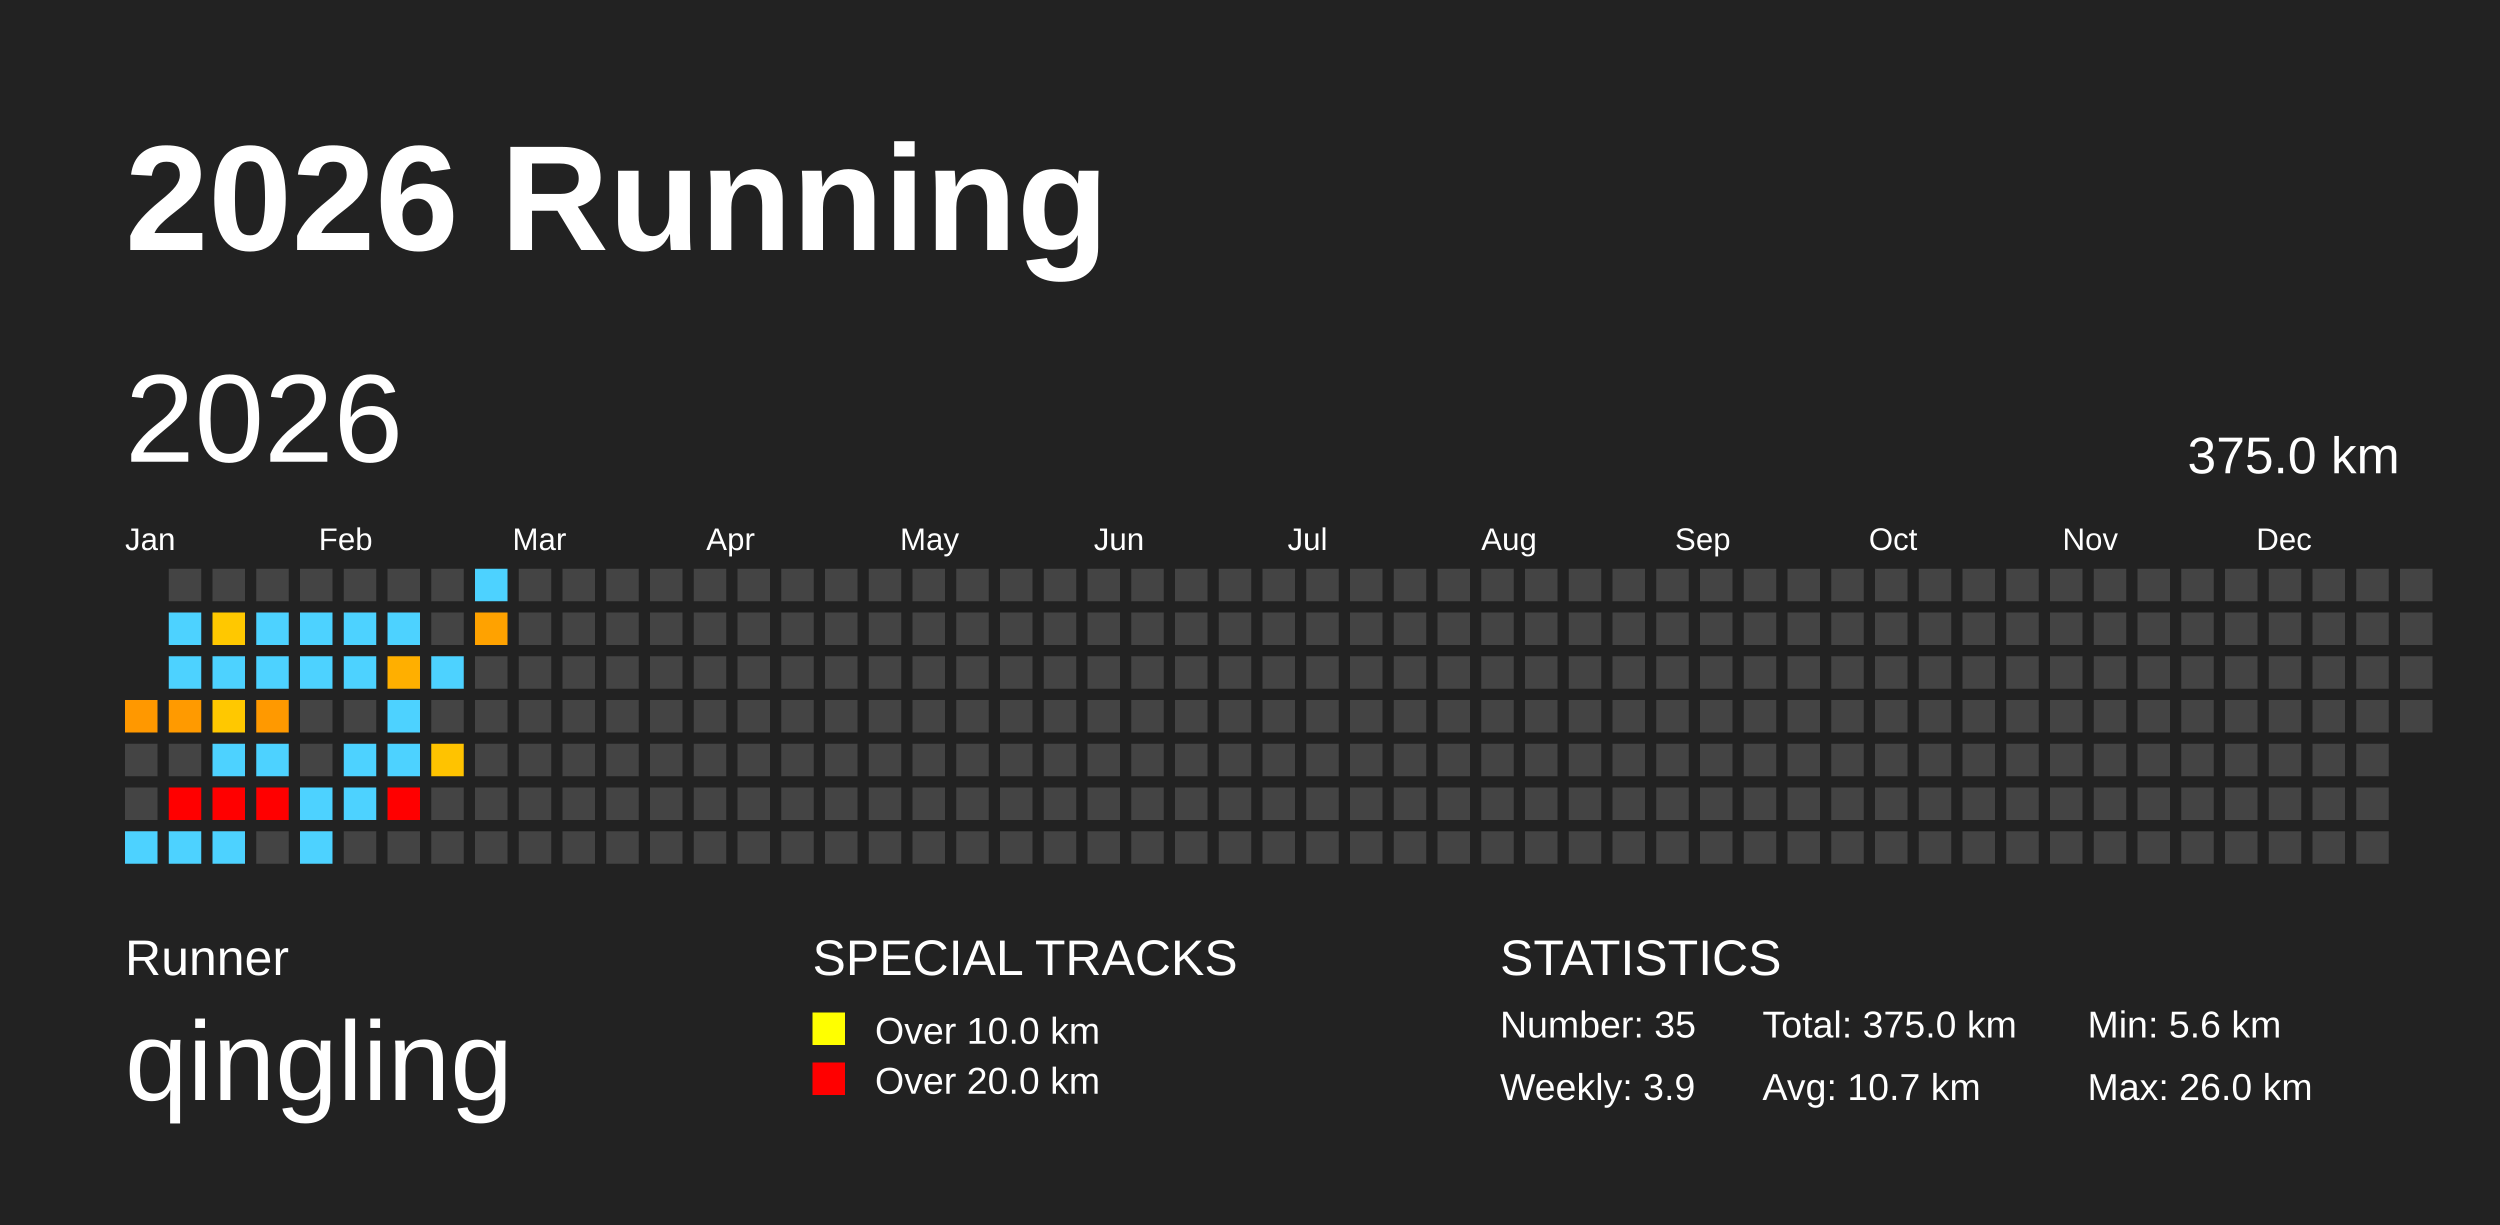
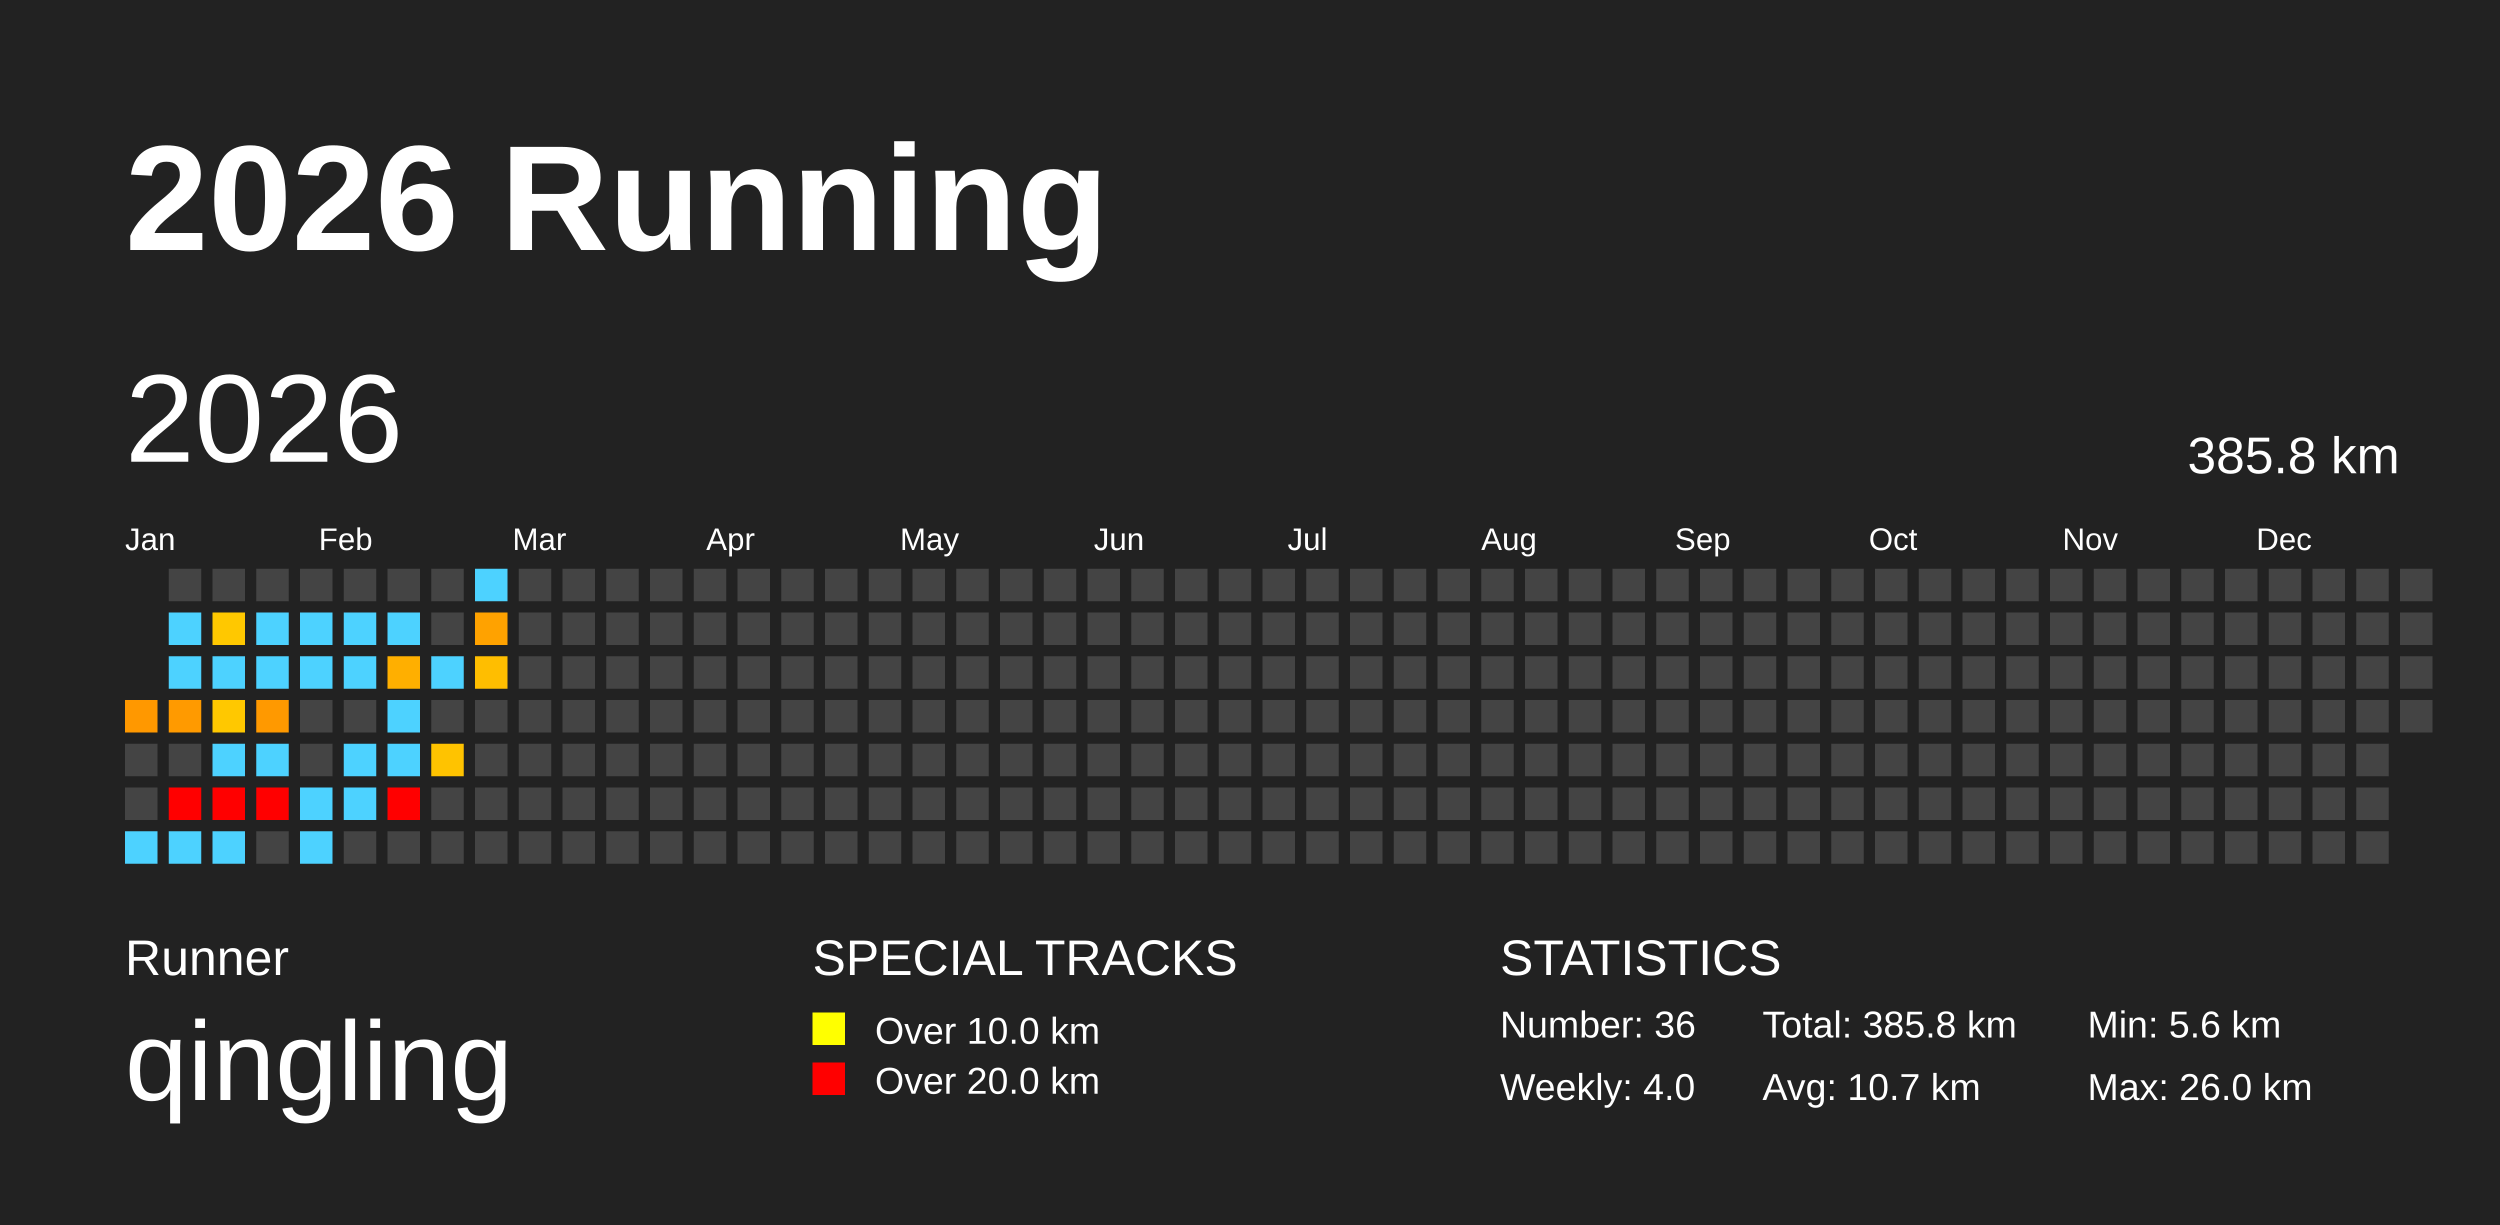
<svg xmlns="http://www.w3.org/2000/svg" baseProfile="full" height="98mm" version="1.1" viewBox="0,0,200,98" width="200mm">
  <defs />
  <rect fill="#222222" height="98" width="200" x="0" y="0" />
  <text fill="#FFFFFF" style="font-size:12px; font-family:Arial; font-weight:bold;" x="10" y="20">2026 Running</text>
  <text fill="#FFFFFF" style="font-size:4px; font-family:Arial" x="10" y="78">Runner</text>
  <text fill="#FFFFFF" style="font-size:9px; font-family:Arial" x="10" y="88">qingling</text>
  <text fill="#FFFFFF" style="font-size:4px; font-family:Arial" x="65" y="78">SPECIAL TRACKS</text>
  <rect fill="yellow" height="2.6" width="2.6" x="65" y="81" />
  <text fill="#FFFFFF" style="font-size:3px; font-family:Arial" x="70" y="83.5">Over 10.0 km</text>
  <rect fill="red" height="2.6" width="2.6" x="65" y="85" />
  <text fill="#FFFFFF" style="font-size:3px; font-family:Arial" x="70" y="87.5">Over 20.0 km</text>
  <text fill="#FFFFFF" style="font-size:4px; font-family:Arial" x="120" y="78">STATISTICS</text>
-   <text fill="#FFFFFF" style="font-size:3px; font-family:Arial" x="120" y="83">Number: 35</text>
-   <text fill="#FFFFFF" style="font-size:3px; font-family:Arial" x="120" y="88">Weekly: 3.9</text>
-   <text fill="#FFFFFF" style="font-size:3px; font-family:Arial" x="141" y="83">Total: 375.0 km</text>
+   <text fill="#FFFFFF" style="font-size:3px; font-family:Arial" x="120" y="83">Number: 36</text>
+   <text fill="#FFFFFF" style="font-size:3px; font-family:Arial" x="120" y="88">Weekly: 4.0</text>
+   <text fill="#FFFFFF" style="font-size:3px; font-family:Arial" x="141" y="83">Total: 385.8 km</text>
  <text fill="#FFFFFF" style="font-size:3px; font-family:Arial" x="141" y="88">Avg: 10.7 km</text>
  <text fill="#FFFFFF" style="font-size:3px; font-family:Arial" x="167" y="83">Min: 5.6 km</text>
  <text fill="#FFFFFF" style="font-size:3px; font-family:Arial" x="167" y="88">Max: 26.0 km</text>
  <text dominant-baseline="hanging" fill="#FFFFFF" style="font-size:10.0px; font-family:Arial;" x="10" y="30">2026</text>
-   <text dominant-baseline="hanging" fill="#FFFFFF" style="font-size:4.125px; font-family:Arial;" x="175" y="35">375.0 km</text>
+   <text dominant-baseline="hanging" fill="#FFFFFF" style="font-size:4.125px; font-family:Arial;" x="175" y="35">385.8 km</text>
  <text fill="#FFFFFF" style="font-size:2.5px; font-family:Arial" x="10.0" y="44">Jan</text>
  <text fill="#FFFFFF" style="font-size:2.5px; font-family:Arial" x="25.5" y="44">Feb</text>
  <text fill="#FFFFFF" style="font-size:2.5px; font-family:Arial" x="41.0" y="44">Mar</text>
  <text fill="#FFFFFF" style="font-size:2.5px; font-family:Arial" x="56.5" y="44">Apr</text>
  <text fill="#FFFFFF" style="font-size:2.5px; font-family:Arial" x="72.0" y="44">May</text>
  <text fill="#FFFFFF" style="font-size:2.5px; font-family:Arial" x="87.5" y="44">Jun</text>
  <text fill="#FFFFFF" style="font-size:2.5px; font-family:Arial" x="103.0" y="44">Jul</text>
  <text fill="#FFFFFF" style="font-size:2.5px; font-family:Arial" x="118.5" y="44">Aug</text>
  <text fill="#FFFFFF" style="font-size:2.5px; font-family:Arial" x="134.0" y="44">Sep</text>
  <text fill="#FFFFFF" style="font-size:2.5px; font-family:Arial" x="149.5" y="44">Oct</text>
  <text fill="#FFFFFF" style="font-size:2.5px; font-family:Arial" x="165.0" y="44">Nov</text>
  <text fill="#FFFFFF" style="font-size:2.5px; font-family:Arial" x="180.5" y="44">Dec</text>
  <rect fill="#ff9800" height="2.6" width="2.6" x="10.0" y="56.0" />
  <rect fill="#444444" height="2.6" width="2.6" x="10.0" y="59.5" />
  <rect fill="#444444" height="2.6" width="2.6" x="10.0" y="63.0" />
  <rect fill="#4dd2ff" height="2.6" width="2.6" x="10.0" y="66.5" />
  <rect fill="#444444" height="2.6" width="2.6" x="13.5" y="45.5" />
  <rect fill="#4dd2ff" height="2.6" width="2.6" x="13.5" y="49.0" />
  <rect fill="#4dd2ff" height="2.6" width="2.6" x="13.5" y="52.5" />
  <rect fill="#ff9a00" height="2.6" width="2.6" x="13.5" y="56.0" />
  <rect fill="#444444" height="2.6" width="2.6" x="13.5" y="59.5" />
  <rect fill="red" height="2.6" width="2.6" x="13.5" y="63.0" />
  <rect fill="#4dd2ff" height="2.6" width="2.6" x="13.5" y="66.5" />
  <rect fill="#444444" height="2.6" width="2.6" x="17.0" y="45.5" />
  <rect fill="#ffc800" height="2.6" width="2.6" x="17.0" y="49.0" />
  <rect fill="#4dd2ff" height="2.6" width="2.6" x="17.0" y="52.5" />
  <rect fill="#ffc800" height="2.6" width="2.6" x="17.0" y="56.0" />
  <rect fill="#4dd2ff" height="2.6" width="2.6" x="17.0" y="59.5" />
  <rect fill="red" height="2.6" width="2.6" x="17.0" y="63.0" />
  <rect fill="#4dd2ff" height="2.6" width="2.6" x="17.0" y="66.5" />
  <rect fill="#444444" height="2.6" width="2.6" x="20.5" y="45.5" />
  <rect fill="#4dd2ff" height="2.6" width="2.6" x="20.5" y="49.0" />
  <rect fill="#4dd2ff" height="2.6" width="2.6" x="20.5" y="52.5" />
  <rect fill="#ff9900" height="2.6" width="2.6" x="20.5" y="56.0" />
  <rect fill="#4dd2ff" height="2.6" width="2.6" x="20.5" y="59.5" />
  <rect fill="red" height="2.6" width="2.6" x="20.5" y="63.0" />
  <rect fill="#444444" height="2.6" width="2.6" x="20.5" y="66.5" />
  <rect fill="#444444" height="2.6" width="2.6" x="24.0" y="45.5" />
  <rect fill="#4dd2ff" height="2.6" width="2.6" x="24.0" y="49.0" />
  <rect fill="#4dd2ff" height="2.6" width="2.6" x="24.0" y="52.5" />
  <rect fill="#444444" height="2.6" width="2.6" x="24.0" y="56.0" />
  <rect fill="#444444" height="2.6" width="2.6" x="24.0" y="59.5" />
  <rect fill="#4dd2ff" height="2.6" width="2.6" x="24.0" y="63.0" />
  <rect fill="#4dd2ff" height="2.6" width="2.6" x="24.0" y="66.5" />
  <rect fill="#444444" height="2.6" width="2.6" x="27.5" y="45.5" />
  <rect fill="#4dd2ff" height="2.6" width="2.6" x="27.5" y="49.0" />
  <rect fill="#4dd2ff" height="2.6" width="2.6" x="27.5" y="52.5" />
  <rect fill="#444444" height="2.6" width="2.6" x="27.5" y="56.0" />
  <rect fill="#4dd2ff" height="2.6" width="2.6" x="27.5" y="59.5" />
  <rect fill="#4dd2ff" height="2.6" width="2.6" x="27.5" y="63.0" />
  <rect fill="#444444" height="2.6" width="2.6" x="27.5" y="66.5" />
  <rect fill="#444444" height="2.6" width="2.6" x="31.0" y="45.5" />
  <rect fill="#4dd2ff" height="2.6" width="2.6" x="31.0" y="49.0" />
  <rect fill="#ffaf00" height="2.6" width="2.6" x="31.0" y="52.5" />
  <rect fill="#4dd2ff" height="2.6" width="2.6" x="31.0" y="56.0" />
  <rect fill="#4dd2ff" height="2.6" width="2.6" x="31.0" y="59.5" />
  <rect fill="red" height="2.6" width="2.6" x="31.0" y="63.0" />
  <rect fill="#444444" height="2.6" width="2.6" x="31.0" y="66.5" />
  <rect fill="#444444" height="2.6" width="2.6" x="34.5" y="45.5" />
  <rect fill="#444444" height="2.6" width="2.6" x="34.5" y="49.0" />
  <rect fill="#4dd2ff" height="2.6" width="2.6" x="34.5" y="52.5" />
  <rect fill="#444444" height="2.6" width="2.6" x="34.5" y="56.0" />
  <rect fill="#ffc300" height="2.6" width="2.6" x="34.5" y="59.5" />
  <rect fill="#444444" height="2.6" width="2.6" x="34.5" y="63.0" />
  <rect fill="#444444" height="2.6" width="2.6" x="34.5" y="66.5" />
  <rect fill="#4dd2ff" height="2.6" width="2.6" x="38.0" y="45.5" />
  <rect fill="#ffa200" height="2.6" width="2.6" x="38.0" y="49.0" />
-   <rect fill="#444444" height="2.6" width="2.6" x="38.0" y="52.5" />
+   <rect fill="#ffbe00" height="2.6" width="2.6" x="38.0" y="52.5" />
  <rect fill="#444444" height="2.6" width="2.6" x="38.0" y="56.0" />
  <rect fill="#444444" height="2.6" width="2.6" x="38.0" y="59.5" />
  <rect fill="#444444" height="2.6" width="2.6" x="38.0" y="63.0" />
  <rect fill="#444444" height="2.6" width="2.6" x="38.0" y="66.5" />
  <rect fill="#444444" height="2.6" width="2.6" x="41.5" y="45.5" />
  <rect fill="#444444" height="2.6" width="2.6" x="41.5" y="49.0" />
  <rect fill="#444444" height="2.6" width="2.6" x="41.5" y="52.5" />
  <rect fill="#444444" height="2.6" width="2.6" x="41.5" y="56.0" />
  <rect fill="#444444" height="2.6" width="2.6" x="41.5" y="59.5" />
  <rect fill="#444444" height="2.6" width="2.6" x="41.5" y="63.0" />
  <rect fill="#444444" height="2.6" width="2.6" x="41.5" y="66.5" />
  <rect fill="#444444" height="2.6" width="2.6" x="45.0" y="45.5" />
  <rect fill="#444444" height="2.6" width="2.6" x="45.0" y="49.0" />
  <rect fill="#444444" height="2.6" width="2.6" x="45.0" y="52.5" />
  <rect fill="#444444" height="2.6" width="2.6" x="45.0" y="56.0" />
  <rect fill="#444444" height="2.6" width="2.6" x="45.0" y="59.5" />
  <rect fill="#444444" height="2.6" width="2.6" x="45.0" y="63.0" />
  <rect fill="#444444" height="2.6" width="2.6" x="45.0" y="66.5" />
  <rect fill="#444444" height="2.6" width="2.6" x="48.5" y="45.5" />
  <rect fill="#444444" height="2.6" width="2.6" x="48.5" y="49.0" />
  <rect fill="#444444" height="2.6" width="2.6" x="48.5" y="52.5" />
  <rect fill="#444444" height="2.6" width="2.6" x="48.5" y="56.0" />
  <rect fill="#444444" height="2.6" width="2.6" x="48.5" y="59.5" />
  <rect fill="#444444" height="2.6" width="2.6" x="48.5" y="63.0" />
  <rect fill="#444444" height="2.6" width="2.6" x="48.5" y="66.5" />
  <rect fill="#444444" height="2.6" width="2.6" x="52.0" y="45.5" />
  <rect fill="#444444" height="2.6" width="2.6" x="52.0" y="49.0" />
  <rect fill="#444444" height="2.6" width="2.6" x="52.0" y="52.5" />
  <rect fill="#444444" height="2.6" width="2.6" x="52.0" y="56.0" />
  <rect fill="#444444" height="2.6" width="2.6" x="52.0" y="59.5" />
  <rect fill="#444444" height="2.6" width="2.6" x="52.0" y="63.0" />
  <rect fill="#444444" height="2.6" width="2.6" x="52.0" y="66.5" />
  <rect fill="#444444" height="2.6" width="2.6" x="55.5" y="45.5" />
  <rect fill="#444444" height="2.6" width="2.6" x="55.5" y="49.0" />
  <rect fill="#444444" height="2.6" width="2.6" x="55.5" y="52.5" />
  <rect fill="#444444" height="2.6" width="2.6" x="55.5" y="56.0" />
  <rect fill="#444444" height="2.6" width="2.6" x="55.5" y="59.5" />
  <rect fill="#444444" height="2.6" width="2.6" x="55.5" y="63.0" />
  <rect fill="#444444" height="2.6" width="2.6" x="55.5" y="66.5" />
  <rect fill="#444444" height="2.6" width="2.6" x="59.0" y="45.5" />
  <rect fill="#444444" height="2.6" width="2.6" x="59.0" y="49.0" />
  <rect fill="#444444" height="2.6" width="2.6" x="59.0" y="52.5" />
  <rect fill="#444444" height="2.6" width="2.6" x="59.0" y="56.0" />
  <rect fill="#444444" height="2.6" width="2.6" x="59.0" y="59.5" />
  <rect fill="#444444" height="2.6" width="2.6" x="59.0" y="63.0" />
  <rect fill="#444444" height="2.6" width="2.6" x="59.0" y="66.5" />
  <rect fill="#444444" height="2.6" width="2.6" x="62.5" y="45.5" />
  <rect fill="#444444" height="2.6" width="2.6" x="62.5" y="49.0" />
  <rect fill="#444444" height="2.6" width="2.6" x="62.5" y="52.5" />
  <rect fill="#444444" height="2.6" width="2.6" x="62.5" y="56.0" />
  <rect fill="#444444" height="2.6" width="2.6" x="62.5" y="59.5" />
  <rect fill="#444444" height="2.6" width="2.6" x="62.5" y="63.0" />
  <rect fill="#444444" height="2.6" width="2.6" x="62.5" y="66.5" />
  <rect fill="#444444" height="2.6" width="2.6" x="66.0" y="45.5" />
  <rect fill="#444444" height="2.6" width="2.6" x="66.0" y="49.0" />
  <rect fill="#444444" height="2.6" width="2.6" x="66.0" y="52.5" />
  <rect fill="#444444" height="2.6" width="2.6" x="66.0" y="56.0" />
  <rect fill="#444444" height="2.6" width="2.6" x="66.0" y="59.5" />
  <rect fill="#444444" height="2.6" width="2.6" x="66.0" y="63.0" />
  <rect fill="#444444" height="2.6" width="2.6" x="66.0" y="66.5" />
  <rect fill="#444444" height="2.6" width="2.6" x="69.5" y="45.5" />
  <rect fill="#444444" height="2.6" width="2.6" x="69.5" y="49.0" />
  <rect fill="#444444" height="2.6" width="2.6" x="69.5" y="52.5" />
  <rect fill="#444444" height="2.6" width="2.6" x="69.5" y="56.0" />
  <rect fill="#444444" height="2.6" width="2.6" x="69.5" y="59.5" />
  <rect fill="#444444" height="2.6" width="2.6" x="69.5" y="63.0" />
  <rect fill="#444444" height="2.6" width="2.6" x="69.5" y="66.5" />
  <rect fill="#444444" height="2.6" width="2.6" x="73.0" y="45.5" />
  <rect fill="#444444" height="2.6" width="2.6" x="73.0" y="49.0" />
  <rect fill="#444444" height="2.6" width="2.6" x="73.0" y="52.5" />
  <rect fill="#444444" height="2.6" width="2.6" x="73.0" y="56.0" />
  <rect fill="#444444" height="2.6" width="2.6" x="73.0" y="59.5" />
  <rect fill="#444444" height="2.6" width="2.6" x="73.0" y="63.0" />
  <rect fill="#444444" height="2.6" width="2.6" x="73.0" y="66.5" />
  <rect fill="#444444" height="2.6" width="2.6" x="76.5" y="45.5" />
  <rect fill="#444444" height="2.6" width="2.6" x="76.5" y="49.0" />
  <rect fill="#444444" height="2.6" width="2.6" x="76.5" y="52.5" />
  <rect fill="#444444" height="2.6" width="2.6" x="76.5" y="56.0" />
  <rect fill="#444444" height="2.6" width="2.6" x="76.5" y="59.5" />
  <rect fill="#444444" height="2.6" width="2.6" x="76.5" y="63.0" />
  <rect fill="#444444" height="2.6" width="2.6" x="76.5" y="66.5" />
  <rect fill="#444444" height="2.6" width="2.6" x="80.0" y="45.5" />
  <rect fill="#444444" height="2.6" width="2.6" x="80.0" y="49.0" />
  <rect fill="#444444" height="2.6" width="2.6" x="80.0" y="52.5" />
  <rect fill="#444444" height="2.6" width="2.6" x="80.0" y="56.0" />
  <rect fill="#444444" height="2.6" width="2.6" x="80.0" y="59.5" />
  <rect fill="#444444" height="2.6" width="2.6" x="80.0" y="63.0" />
  <rect fill="#444444" height="2.6" width="2.6" x="80.0" y="66.5" />
  <rect fill="#444444" height="2.6" width="2.6" x="83.5" y="45.5" />
  <rect fill="#444444" height="2.6" width="2.6" x="83.5" y="49.0" />
  <rect fill="#444444" height="2.6" width="2.6" x="83.5" y="52.5" />
  <rect fill="#444444" height="2.6" width="2.6" x="83.5" y="56.0" />
  <rect fill="#444444" height="2.6" width="2.6" x="83.5" y="59.5" />
  <rect fill="#444444" height="2.6" width="2.6" x="83.5" y="63.0" />
  <rect fill="#444444" height="2.6" width="2.6" x="83.5" y="66.5" />
  <rect fill="#444444" height="2.6" width="2.6" x="87.0" y="45.5" />
  <rect fill="#444444" height="2.6" width="2.6" x="87.0" y="49.0" />
  <rect fill="#444444" height="2.6" width="2.6" x="87.0" y="52.5" />
  <rect fill="#444444" height="2.6" width="2.6" x="87.0" y="56.0" />
  <rect fill="#444444" height="2.6" width="2.6" x="87.0" y="59.5" />
  <rect fill="#444444" height="2.6" width="2.6" x="87.0" y="63.0" />
  <rect fill="#444444" height="2.6" width="2.6" x="87.0" y="66.5" />
  <rect fill="#444444" height="2.6" width="2.6" x="90.5" y="45.5" />
  <rect fill="#444444" height="2.6" width="2.6" x="90.5" y="49.0" />
  <rect fill="#444444" height="2.6" width="2.6" x="90.5" y="52.5" />
  <rect fill="#444444" height="2.6" width="2.6" x="90.5" y="56.0" />
  <rect fill="#444444" height="2.6" width="2.6" x="90.5" y="59.5" />
  <rect fill="#444444" height="2.6" width="2.6" x="90.5" y="63.0" />
  <rect fill="#444444" height="2.6" width="2.6" x="90.5" y="66.5" />
  <rect fill="#444444" height="2.6" width="2.6" x="94.0" y="45.5" />
  <rect fill="#444444" height="2.6" width="2.6" x="94.0" y="49.0" />
  <rect fill="#444444" height="2.6" width="2.6" x="94.0" y="52.5" />
  <rect fill="#444444" height="2.6" width="2.6" x="94.0" y="56.0" />
  <rect fill="#444444" height="2.6" width="2.6" x="94.0" y="59.5" />
  <rect fill="#444444" height="2.6" width="2.6" x="94.0" y="63.0" />
  <rect fill="#444444" height="2.6" width="2.6" x="94.0" y="66.5" />
  <rect fill="#444444" height="2.6" width="2.6" x="97.5" y="45.5" />
  <rect fill="#444444" height="2.6" width="2.6" x="97.5" y="49.0" />
  <rect fill="#444444" height="2.6" width="2.6" x="97.5" y="52.5" />
  <rect fill="#444444" height="2.6" width="2.6" x="97.5" y="56.0" />
  <rect fill="#444444" height="2.6" width="2.6" x="97.5" y="59.5" />
  <rect fill="#444444" height="2.6" width="2.6" x="97.5" y="63.0" />
  <rect fill="#444444" height="2.6" width="2.6" x="97.5" y="66.5" />
  <rect fill="#444444" height="2.6" width="2.6" x="101.0" y="45.5" />
  <rect fill="#444444" height="2.6" width="2.6" x="101.0" y="49.0" />
  <rect fill="#444444" height="2.6" width="2.6" x="101.0" y="52.5" />
  <rect fill="#444444" height="2.6" width="2.6" x="101.0" y="56.0" />
  <rect fill="#444444" height="2.6" width="2.6" x="101.0" y="59.5" />
  <rect fill="#444444" height="2.6" width="2.6" x="101.0" y="63.0" />
  <rect fill="#444444" height="2.6" width="2.6" x="101.0" y="66.5" />
  <rect fill="#444444" height="2.6" width="2.6" x="104.5" y="45.5" />
  <rect fill="#444444" height="2.6" width="2.6" x="104.5" y="49.0" />
  <rect fill="#444444" height="2.6" width="2.6" x="104.5" y="52.5" />
  <rect fill="#444444" height="2.6" width="2.6" x="104.5" y="56.0" />
  <rect fill="#444444" height="2.6" width="2.6" x="104.5" y="59.5" />
  <rect fill="#444444" height="2.6" width="2.6" x="104.5" y="63.0" />
  <rect fill="#444444" height="2.6" width="2.6" x="104.5" y="66.5" />
  <rect fill="#444444" height="2.6" width="2.6" x="108.0" y="45.5" />
  <rect fill="#444444" height="2.6" width="2.6" x="108.0" y="49.0" />
  <rect fill="#444444" height="2.6" width="2.6" x="108.0" y="52.5" />
  <rect fill="#444444" height="2.6" width="2.6" x="108.0" y="56.0" />
  <rect fill="#444444" height="2.6" width="2.6" x="108.0" y="59.5" />
  <rect fill="#444444" height="2.6" width="2.6" x="108.0" y="63.0" />
  <rect fill="#444444" height="2.6" width="2.6" x="108.0" y="66.5" />
  <rect fill="#444444" height="2.6" width="2.6" x="111.5" y="45.5" />
  <rect fill="#444444" height="2.6" width="2.6" x="111.5" y="49.0" />
  <rect fill="#444444" height="2.6" width="2.6" x="111.5" y="52.5" />
  <rect fill="#444444" height="2.6" width="2.6" x="111.5" y="56.0" />
  <rect fill="#444444" height="2.6" width="2.6" x="111.5" y="59.5" />
  <rect fill="#444444" height="2.6" width="2.6" x="111.5" y="63.0" />
  <rect fill="#444444" height="2.6" width="2.6" x="111.5" y="66.5" />
  <rect fill="#444444" height="2.6" width="2.6" x="115.0" y="45.5" />
  <rect fill="#444444" height="2.6" width="2.6" x="115.0" y="49.0" />
  <rect fill="#444444" height="2.6" width="2.6" x="115.0" y="52.5" />
  <rect fill="#444444" height="2.6" width="2.6" x="115.0" y="56.0" />
  <rect fill="#444444" height="2.6" width="2.6" x="115.0" y="59.5" />
  <rect fill="#444444" height="2.6" width="2.6" x="115.0" y="63.0" />
  <rect fill="#444444" height="2.6" width="2.6" x="115.0" y="66.5" />
  <rect fill="#444444" height="2.6" width="2.6" x="118.5" y="45.5" />
  <rect fill="#444444" height="2.6" width="2.6" x="118.5" y="49.0" />
  <rect fill="#444444" height="2.6" width="2.6" x="118.5" y="52.5" />
  <rect fill="#444444" height="2.6" width="2.6" x="118.5" y="56.0" />
  <rect fill="#444444" height="2.6" width="2.6" x="118.5" y="59.5" />
  <rect fill="#444444" height="2.6" width="2.6" x="118.5" y="63.0" />
  <rect fill="#444444" height="2.6" width="2.6" x="118.5" y="66.5" />
  <rect fill="#444444" height="2.6" width="2.6" x="122.0" y="45.5" />
  <rect fill="#444444" height="2.6" width="2.6" x="122.0" y="49.0" />
  <rect fill="#444444" height="2.6" width="2.6" x="122.0" y="52.5" />
  <rect fill="#444444" height="2.6" width="2.6" x="122.0" y="56.0" />
  <rect fill="#444444" height="2.6" width="2.6" x="122.0" y="59.5" />
  <rect fill="#444444" height="2.6" width="2.6" x="122.0" y="63.0" />
  <rect fill="#444444" height="2.6" width="2.6" x="122.0" y="66.5" />
  <rect fill="#444444" height="2.6" width="2.6" x="125.5" y="45.5" />
  <rect fill="#444444" height="2.6" width="2.6" x="125.5" y="49.0" />
  <rect fill="#444444" height="2.6" width="2.6" x="125.5" y="52.5" />
  <rect fill="#444444" height="2.6" width="2.6" x="125.5" y="56.0" />
  <rect fill="#444444" height="2.6" width="2.6" x="125.5" y="59.5" />
  <rect fill="#444444" height="2.6" width="2.6" x="125.5" y="63.0" />
  <rect fill="#444444" height="2.6" width="2.6" x="125.5" y="66.5" />
  <rect fill="#444444" height="2.6" width="2.6" x="129.0" y="45.5" />
  <rect fill="#444444" height="2.6" width="2.6" x="129.0" y="49.0" />
  <rect fill="#444444" height="2.6" width="2.6" x="129.0" y="52.5" />
  <rect fill="#444444" height="2.6" width="2.6" x="129.0" y="56.0" />
  <rect fill="#444444" height="2.6" width="2.6" x="129.0" y="59.5" />
  <rect fill="#444444" height="2.6" width="2.6" x="129.0" y="63.0" />
  <rect fill="#444444" height="2.6" width="2.6" x="129.0" y="66.5" />
  <rect fill="#444444" height="2.6" width="2.6" x="132.5" y="45.5" />
  <rect fill="#444444" height="2.6" width="2.6" x="132.5" y="49.0" />
  <rect fill="#444444" height="2.6" width="2.6" x="132.5" y="52.5" />
  <rect fill="#444444" height="2.6" width="2.6" x="132.5" y="56.0" />
  <rect fill="#444444" height="2.6" width="2.6" x="132.5" y="59.5" />
  <rect fill="#444444" height="2.6" width="2.6" x="132.5" y="63.0" />
  <rect fill="#444444" height="2.6" width="2.6" x="132.5" y="66.5" />
  <rect fill="#444444" height="2.6" width="2.6" x="136.0" y="45.5" />
  <rect fill="#444444" height="2.6" width="2.6" x="136.0" y="49.0" />
  <rect fill="#444444" height="2.6" width="2.6" x="136.0" y="52.5" />
  <rect fill="#444444" height="2.6" width="2.6" x="136.0" y="56.0" />
  <rect fill="#444444" height="2.6" width="2.6" x="136.0" y="59.5" />
  <rect fill="#444444" height="2.6" width="2.6" x="136.0" y="63.0" />
  <rect fill="#444444" height="2.6" width="2.6" x="136.0" y="66.5" />
  <rect fill="#444444" height="2.6" width="2.6" x="139.5" y="45.5" />
  <rect fill="#444444" height="2.6" width="2.6" x="139.5" y="49.0" />
  <rect fill="#444444" height="2.6" width="2.6" x="139.5" y="52.5" />
  <rect fill="#444444" height="2.6" width="2.6" x="139.5" y="56.0" />
  <rect fill="#444444" height="2.6" width="2.6" x="139.5" y="59.5" />
  <rect fill="#444444" height="2.6" width="2.6" x="139.5" y="63.0" />
  <rect fill="#444444" height="2.6" width="2.6" x="139.5" y="66.5" />
  <rect fill="#444444" height="2.6" width="2.6" x="143.0" y="45.5" />
  <rect fill="#444444" height="2.6" width="2.6" x="143.0" y="49.0" />
  <rect fill="#444444" height="2.6" width="2.6" x="143.0" y="52.5" />
  <rect fill="#444444" height="2.6" width="2.6" x="143.0" y="56.0" />
  <rect fill="#444444" height="2.6" width="2.6" x="143.0" y="59.5" />
  <rect fill="#444444" height="2.6" width="2.6" x="143.0" y="63.0" />
  <rect fill="#444444" height="2.6" width="2.6" x="143.0" y="66.5" />
  <rect fill="#444444" height="2.6" width="2.6" x="146.5" y="45.5" />
  <rect fill="#444444" height="2.6" width="2.6" x="146.5" y="49.0" />
  <rect fill="#444444" height="2.6" width="2.6" x="146.5" y="52.5" />
  <rect fill="#444444" height="2.6" width="2.6" x="146.5" y="56.0" />
  <rect fill="#444444" height="2.6" width="2.6" x="146.5" y="59.5" />
  <rect fill="#444444" height="2.6" width="2.6" x="146.5" y="63.0" />
  <rect fill="#444444" height="2.6" width="2.6" x="146.5" y="66.5" />
  <rect fill="#444444" height="2.6" width="2.6" x="150.0" y="45.5" />
  <rect fill="#444444" height="2.6" width="2.6" x="150.0" y="49.0" />
  <rect fill="#444444" height="2.6" width="2.6" x="150.0" y="52.5" />
  <rect fill="#444444" height="2.6" width="2.6" x="150.0" y="56.0" />
  <rect fill="#444444" height="2.6" width="2.6" x="150.0" y="59.5" />
  <rect fill="#444444" height="2.6" width="2.6" x="150.0" y="63.0" />
  <rect fill="#444444" height="2.6" width="2.6" x="150.0" y="66.5" />
  <rect fill="#444444" height="2.6" width="2.6" x="153.5" y="45.5" />
  <rect fill="#444444" height="2.6" width="2.6" x="153.5" y="49.0" />
  <rect fill="#444444" height="2.6" width="2.6" x="153.5" y="52.5" />
  <rect fill="#444444" height="2.6" width="2.6" x="153.5" y="56.0" />
  <rect fill="#444444" height="2.6" width="2.6" x="153.5" y="59.5" />
  <rect fill="#444444" height="2.6" width="2.6" x="153.5" y="63.0" />
  <rect fill="#444444" height="2.6" width="2.6" x="153.5" y="66.5" />
  <rect fill="#444444" height="2.6" width="2.6" x="157.0" y="45.5" />
  <rect fill="#444444" height="2.6" width="2.6" x="157.0" y="49.0" />
  <rect fill="#444444" height="2.6" width="2.6" x="157.0" y="52.5" />
  <rect fill="#444444" height="2.6" width="2.6" x="157.0" y="56.0" />
  <rect fill="#444444" height="2.6" width="2.6" x="157.0" y="59.5" />
  <rect fill="#444444" height="2.6" width="2.6" x="157.0" y="63.0" />
  <rect fill="#444444" height="2.6" width="2.6" x="157.0" y="66.5" />
  <rect fill="#444444" height="2.6" width="2.6" x="160.5" y="45.5" />
  <rect fill="#444444" height="2.6" width="2.6" x="160.5" y="49.0" />
  <rect fill="#444444" height="2.6" width="2.6" x="160.5" y="52.5" />
  <rect fill="#444444" height="2.6" width="2.6" x="160.5" y="56.0" />
  <rect fill="#444444" height="2.6" width="2.6" x="160.5" y="59.5" />
  <rect fill="#444444" height="2.6" width="2.6" x="160.5" y="63.0" />
  <rect fill="#444444" height="2.6" width="2.6" x="160.5" y="66.5" />
  <rect fill="#444444" height="2.6" width="2.6" x="164.0" y="45.5" />
  <rect fill="#444444" height="2.6" width="2.6" x="164.0" y="49.0" />
  <rect fill="#444444" height="2.6" width="2.6" x="164.0" y="52.5" />
  <rect fill="#444444" height="2.6" width="2.6" x="164.0" y="56.0" />
  <rect fill="#444444" height="2.6" width="2.6" x="164.0" y="59.5" />
  <rect fill="#444444" height="2.6" width="2.6" x="164.0" y="63.0" />
  <rect fill="#444444" height="2.6" width="2.6" x="164.0" y="66.5" />
  <rect fill="#444444" height="2.6" width="2.6" x="167.5" y="45.5" />
  <rect fill="#444444" height="2.6" width="2.6" x="167.5" y="49.0" />
  <rect fill="#444444" height="2.6" width="2.6" x="167.5" y="52.5" />
  <rect fill="#444444" height="2.6" width="2.6" x="167.5" y="56.0" />
  <rect fill="#444444" height="2.6" width="2.6" x="167.5" y="59.5" />
  <rect fill="#444444" height="2.6" width="2.6" x="167.5" y="63.0" />
  <rect fill="#444444" height="2.6" width="2.6" x="167.5" y="66.5" />
  <rect fill="#444444" height="2.6" width="2.6" x="171.0" y="45.5" />
  <rect fill="#444444" height="2.6" width="2.6" x="171.0" y="49.0" />
  <rect fill="#444444" height="2.6" width="2.6" x="171.0" y="52.5" />
  <rect fill="#444444" height="2.6" width="2.6" x="171.0" y="56.0" />
  <rect fill="#444444" height="2.6" width="2.6" x="171.0" y="59.5" />
  <rect fill="#444444" height="2.6" width="2.6" x="171.0" y="63.0" />
  <rect fill="#444444" height="2.6" width="2.6" x="171.0" y="66.5" />
  <rect fill="#444444" height="2.6" width="2.6" x="174.5" y="45.5" />
  <rect fill="#444444" height="2.6" width="2.6" x="174.5" y="49.0" />
  <rect fill="#444444" height="2.6" width="2.6" x="174.5" y="52.5" />
  <rect fill="#444444" height="2.6" width="2.6" x="174.5" y="56.0" />
  <rect fill="#444444" height="2.6" width="2.6" x="174.5" y="59.5" />
  <rect fill="#444444" height="2.6" width="2.6" x="174.5" y="63.0" />
  <rect fill="#444444" height="2.6" width="2.6" x="174.5" y="66.5" />
  <rect fill="#444444" height="2.6" width="2.6" x="178.0" y="45.5" />
  <rect fill="#444444" height="2.6" width="2.6" x="178.0" y="49.0" />
  <rect fill="#444444" height="2.6" width="2.6" x="178.0" y="52.5" />
  <rect fill="#444444" height="2.6" width="2.6" x="178.0" y="56.0" />
  <rect fill="#444444" height="2.6" width="2.6" x="178.0" y="59.5" />
  <rect fill="#444444" height="2.6" width="2.6" x="178.0" y="63.0" />
  <rect fill="#444444" height="2.6" width="2.6" x="178.0" y="66.5" />
  <rect fill="#444444" height="2.6" width="2.6" x="181.5" y="45.5" />
  <rect fill="#444444" height="2.6" width="2.6" x="181.5" y="49.0" />
  <rect fill="#444444" height="2.6" width="2.6" x="181.5" y="52.5" />
  <rect fill="#444444" height="2.6" width="2.6" x="181.5" y="56.0" />
  <rect fill="#444444" height="2.6" width="2.6" x="181.5" y="59.5" />
  <rect fill="#444444" height="2.6" width="2.6" x="181.5" y="63.0" />
  <rect fill="#444444" height="2.6" width="2.6" x="181.5" y="66.5" />
  <rect fill="#444444" height="2.6" width="2.6" x="185.0" y="45.5" />
  <rect fill="#444444" height="2.6" width="2.6" x="185.0" y="49.0" />
  <rect fill="#444444" height="2.6" width="2.6" x="185.0" y="52.5" />
  <rect fill="#444444" height="2.6" width="2.6" x="185.0" y="56.0" />
  <rect fill="#444444" height="2.6" width="2.6" x="185.0" y="59.5" />
  <rect fill="#444444" height="2.6" width="2.6" x="185.0" y="63.0" />
  <rect fill="#444444" height="2.6" width="2.6" x="185.0" y="66.5" />
  <rect fill="#444444" height="2.6" width="2.6" x="188.5" y="45.5" />
  <rect fill="#444444" height="2.6" width="2.6" x="188.5" y="49.0" />
  <rect fill="#444444" height="2.6" width="2.6" x="188.5" y="52.5" />
  <rect fill="#444444" height="2.6" width="2.6" x="188.5" y="56.0" />
  <rect fill="#444444" height="2.6" width="2.6" x="188.5" y="59.5" />
  <rect fill="#444444" height="2.6" width="2.6" x="188.5" y="63.0" />
  <rect fill="#444444" height="2.6" width="2.6" x="188.5" y="66.5" />
  <rect fill="#444444" height="2.6" width="2.6" x="192.0" y="45.5" />
  <rect fill="#444444" height="2.6" width="2.6" x="192.0" y="49.0" />
  <rect fill="#444444" height="2.6" width="2.6" x="192.0" y="52.5" />
  <rect fill="#444444" height="2.6" width="2.6" x="192.0" y="56.0" />
</svg>
